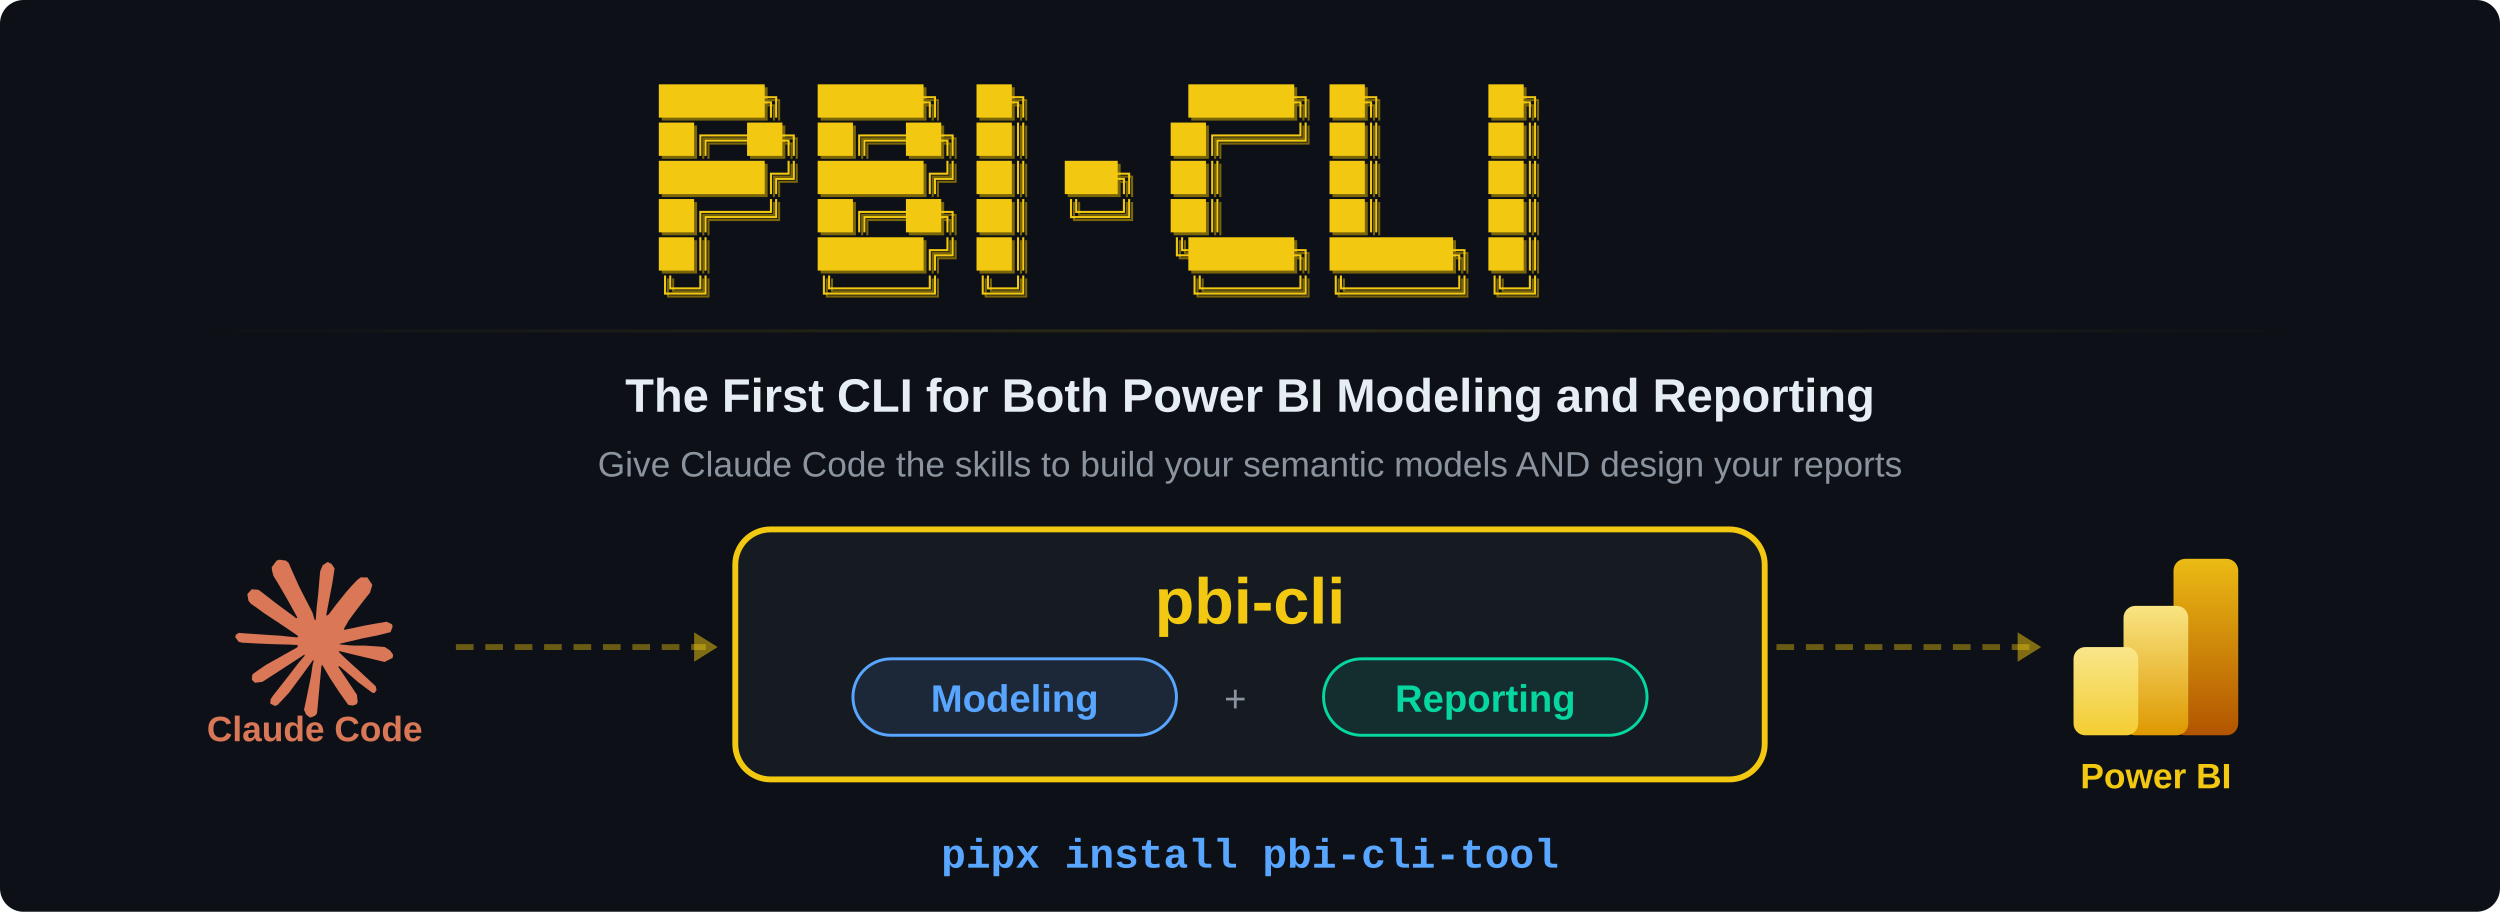
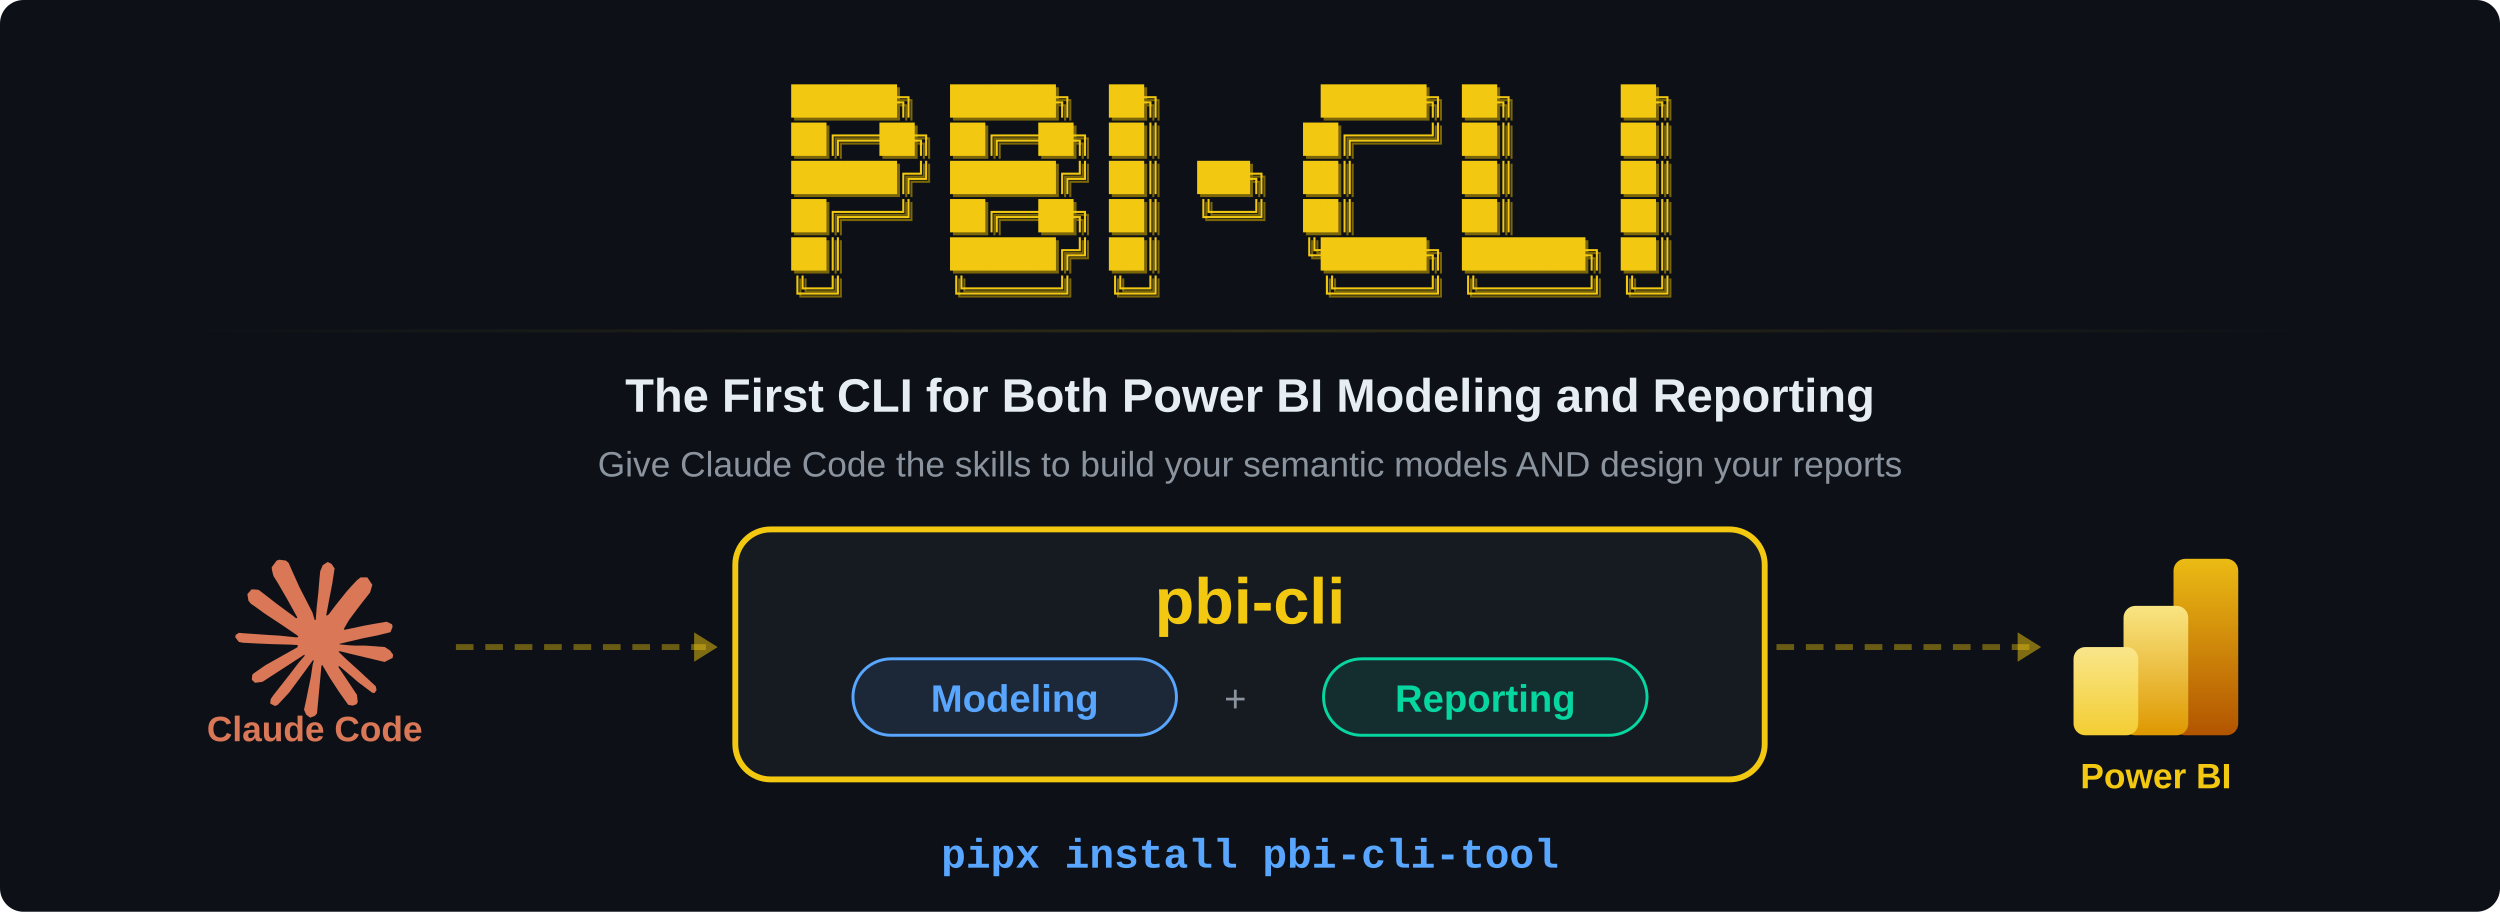
<svg xmlns="http://www.w3.org/2000/svg" width="850" height="310" viewBox="0 0 850 310">
  <defs>
    <linearGradient id="pbi-bar1" x1="50%" y1="0%" x2="50%" y2="100%">
      <stop offset="0%" stop-color="#EBBB14" />
      <stop offset="100%" stop-color="#B25400" />
    </linearGradient>
    <linearGradient id="pbi-bar2" x1="50%" y1="0%" x2="50%" y2="100%">
      <stop offset="0%" stop-color="#F9E583" />
      <stop offset="100%" stop-color="#DE9800" />
    </linearGradient>
    <linearGradient id="pbi-bar3" x1="50%" y1="0%" x2="50%" y2="100%">
      <stop offset="0%" stop-color="#F9E68B" />
      <stop offset="100%" stop-color="#F3CD32" />
    </linearGradient>
    <linearGradient id="glow" x1="0%" y1="0%" x2="100%" y2="0%">
      <stop offset="0%" stop-color="#F2C811" stop-opacity="0" />
      <stop offset="50%" stop-color="#F2C811" stop-opacity="0.15" />
      <stop offset="100%" stop-color="#F2C811" stop-opacity="0" />
    </linearGradient>
  </defs>
  <rect width="100%" height="100%" fill="#0d1117" rx="8" />
  <text font-family="'Courier New', Courier, monospace" font-size="10" fill="#7A6508" xml:space="preserve">
-     <tspan x="225" y="38">██████╗  ██████╗  ██╗         ██████╗ ██╗      ██╗</tspan>
-     <tspan x="225" y="51">██╔══██╗ ██╔══██╗ ██║        ██╔════╝ ██║      ██║</tspan>
-     <tspan x="225" y="64">██████╔╝ ██████╔╝ ██║  ███╗  ██║      ██║      ██║</tspan>
-     <tspan x="225" y="77">██╔═══╝  ██╔══██╗ ██║  ╚══╝  ██║      ██║      ██║</tspan>
-     <tspan x="225" y="90">██║      ██████╔╝ ██║        ╚██████╗ ███████╗ ██║</tspan>
-     <tspan x="225" y="103">╚═╝      ╚═════╝  ╚═╝         ╚═════╝ ╚══════╝ ╚═╝</tspan>
+     <tspan x="270" y="38">██████╗  ██████╗  ██╗         ██████╗ ██╗      ██╗</tspan>
+     <tspan x="270" y="51">██╔══██╗ ██╔══██╗ ██║        ██╔════╝ ██║      ██║</tspan>
+     <tspan x="270" y="64">██████╔╝ ██████╔╝ ██║  ███╗  ██║      ██║      ██║</tspan>
+     <tspan x="270" y="77">██╔═══╝  ██╔══██╗ ██║  ╚══╝  ██║      ██║      ██║</tspan>
+     <tspan x="270" y="90">██║      ██████╔╝ ██║        ╚██████╗ ███████╗ ██║</tspan>
+     <tspan x="270" y="103">╚═╝      ╚═════╝  ╚═╝         ╚═════╝ ╚══════╝ ╚═╝</tspan>
  </text>
  <text font-family="'Courier New', Courier, monospace" font-size="10" fill="#F2C811" xml:space="preserve">
-     <tspan x="224" y="37">██████╗  ██████╗  ██╗         ██████╗ ██╗      ██╗</tspan>
-     <tspan x="224" y="50">██╔══██╗ ██╔══██╗ ██║        ██╔════╝ ██║      ██║</tspan>
-     <tspan x="224" y="63">██████╔╝ ██████╔╝ ██║  ███╗  ██║      ██║      ██║</tspan>
-     <tspan x="224" y="76">██╔═══╝  ██╔══██╗ ██║  ╚══╝  ██║      ██║      ██║</tspan>
-     <tspan x="224" y="89">██║      ██████╔╝ ██║        ╚██████╗ ███████╗ ██║</tspan>
-     <tspan x="224" y="102">╚═╝      ╚═════╝  ╚═╝         ╚═════╝ ╚══════╝ ╚═╝</tspan>
+     <tspan x="269" y="37">██████╗  ██████╗  ██╗         ██████╗ ██╗      ██╗</tspan>
+     <tspan x="269" y="50">██╔══██╗ ██╔══██╗ ██║        ██╔════╝ ██║      ██║</tspan>
+     <tspan x="269" y="63">██████╔╝ ██████╔╝ ██║  ███╗  ██║      ██║      ██║</tspan>
+     <tspan x="269" y="76">██╔═══╝  ██╔══██╗ ██║  ╚══╝  ██║      ██║      ██║</tspan>
+     <tspan x="269" y="89">██║      ██████╔╝ ██║        ╚██████╗ ███████╗ ██║</tspan>
+     <tspan x="269" y="102">╚═╝      ╚═════╝  ╚═╝         ╚═════╝ ╚══════╝ ╚═╝</tspan>
  </text>
  <rect x="60" y="112" width="730" height="1" fill="url(#glow)" />
  <text x="425" y="140" font-family="'Segoe UI', Arial, sans-serif" font-size="16" fill="#e6edf3" text-anchor="middle" font-weight="600">The First CLI for Both Power BI Modeling and Reporting</text>
  <text x="425" y="162" font-family="'Segoe UI', Arial, sans-serif" font-size="12" fill="#8b949e" text-anchor="middle">Give Claude Code the skills to build your semantic models AND design your reports</text>
  <g transform="translate(80, 190) scale(0.045)">
    <path fill="#d97757" d="M 233.96 800.215 L 468.644 668.537 L 472.591 657.101 L 468.644 650.738 L 457.208 650.738 L 417.987 648.322 L 283.893 644.698 L 167.597 639.866 L 54.926 633.826 L 26.577 627.785 L 3.3e-05 592.752 L 2.738 575.275 L 26.577 559.248 L 60.725 562.228 L 136.188 567.383 L 249.423 575.195 L 331.57 580.027 L 453.262 592.671 L 472.591 592.671 L 475.329 584.859 L 468.725 580.027 L 463.571 575.195 L 346.389 495.785 L 219.544 411.866 L 153.101 363.544 L 117.181 339.06 L 99.06 316.107 L 91.248 266.014 L 123.866 230.094 L 167.678 233.074 L 178.873 236.054 L 223.248 270.201 L 318.04 343.57 L 441.826 434.738 L 459.946 449.799 L 467.195 444.644 L 468.081 441.02 L 459.946 427.409 L 392.617 305.718 L 320.779 181.933 L 288.805 130.631 L 280.349 99.866 C 277.369 87.221 275.195 76.591 275.195 63.624 L 312.322 13.208 L 332.859 6.604 L 382.389 13.208 L 403.248 31.329 L 434.014 101.718 L 483.866 212.537 L 561.181 363.221 L 583.812 407.919 L 595.893 449.315 L 600.403 461.96 L 608.215 461.96 L 608.215 454.712 L 614.577 369.826 L 626.336 265.611 L 637.772 131.517 L 641.718 93.745 L 660.403 48.483 L 697.53 24 L 726.524 37.852 L 750.363 72 L 747.06 94.067 L 732.886 186.201 L 705.101 330.524 L 686.98 427.168 L 697.53 427.168 L 709.611 415.087 L 758.497 350.175 L 840.644 247.49 L 876.886 206.738 L 919.168 161.718 L 946.309 140.295 L 997.611 140.295 L 1035.383 196.43 L 1018.47 254.416 L 965.638 321.423 L 921.826 378.202 L 859.007 462.765 L 819.785 530.416 L 823.409 535.812 L 832.752 534.926 L 974.658 504.725 L 1051.329 490.873 L 1142.819 475.168 L 1184.215 494.497 L 1188.725 514.148 L 1172.456 554.336 L 1074.604 578.497 L 959.839 601.45 L 788.94 641.879 L 786.846 643.409 L 789.262 646.389 L 866.255 653.638 L 899.195 655.409 L 979.812 655.409 L 1129.933 666.604 L 1169.154 692.537 L 1192.671 724.269 L 1188.725 748.43 L 1128.322 779.195 L 1046.819 759.866 L 856.591 714.604 L 791.356 698.336 L 782.336 698.336 L 782.336 703.732 L 836.698 756.886 L 936.322 846.846 L 1061.074 962.819 L 1067.436 991.49 L 1051.409 1014.121 L 1034.497 1011.705 L 924.886 929.235 L 882.604 892.108 L 786.846 811.49 L 780.483 811.49 L 780.483 819.946 L 802.55 852.242 L 919.087 1027.409 L 925.128 1081.128 L 916.671 1098.604 L 886.47 1109.154 L 853.289 1103.114 L 785.074 1007.356 L 714.685 899.517 L 657.906 802.872 L 650.98 806.819 L 617.477 1167.705 L 601.772 1186.148 L 565.53 1200 L 535.329 1177.047 L 519.302 1139.92 L 535.329 1066.551 L 554.658 970.792 L 570.362 894.685 L 584.537 800.134 L 592.993 768.725 L 592.43 766.631 L 585.503 767.517 L 514.228 865.369 L 405.826 1011.866 L 320.054 1103.678 L 299.517 1111.812 L 263.92 1093.369 L 267.221 1060.43 L 287.114 1031.114 L 405.826 880.107 L 477.423 786.524 L 523.651 732.483 L 523.329 724.671 L 520.591 724.671 L 205.289 929.396 L 149.154 936.644 L 124.993 914.014 L 127.973 876.886 L 139.409 864.805 L 234.201 799.57 L 233.879 799.893 Z" />
  </g>
  <text x="107" y="252" font-family="'Segoe UI', Arial, sans-serif" font-size="12" fill="#d97757" text-anchor="middle" font-weight="600">Claude Code</text>
  <line x1="155" y1="220" x2="240" y2="220" stroke="#F2C811" stroke-width="2" stroke-dasharray="6,4" stroke-opacity="0.4" />
  <polygon points="244,220 236,215 236,225" fill="#F2C811" fill-opacity="0.5" />
  <rect x="250" y="180" width="350" height="85" rx="12" fill="#161b22" stroke="#F2C811" stroke-width="2" />
  <text x="425" y="212" font-family="'Segoe UI', Arial, sans-serif" font-size="22" fill="#F2C811" text-anchor="middle" font-weight="bold">pbi-cli</text>
  <rect x="290" y="224" width="110" height="26" rx="13" fill="#58a6ff" fill-opacity="0.1" stroke="#58a6ff" stroke-width="1" />
  <text x="345" y="242" font-family="'Segoe UI', Arial, sans-serif" font-size="13" fill="#58a6ff" text-anchor="middle" font-weight="600">Modeling</text>
  <rect x="450" y="224" width="110" height="26" rx="13" fill="#06d6a0" fill-opacity="0.1" stroke="#06d6a0" stroke-width="1" />
  <text x="505" y="242" font-family="'Segoe UI', Arial, sans-serif" font-size="13" fill="#06d6a0" text-anchor="middle" font-weight="600">Reporting</text>
  <text x="420" y="242" font-family="'Segoe UI', Arial, sans-serif" font-size="13" fill="#8b949e" text-anchor="middle">+</text>
  <line x1="604" y1="220" x2="690" y2="220" stroke="#F2C811" stroke-width="2" stroke-dasharray="6,4" stroke-opacity="0.4" />
  <polygon points="694,220 686,215 686,225" fill="#F2C811" fill-opacity="0.5" />
  <g transform="translate(705, 190)">
    <rect x="34" y="0" width="22" height="60" rx="4" fill="url(#pbi-bar1)" />
    <rect x="17" y="16" width="22" height="44" rx="4" fill="url(#pbi-bar2)" />
    <rect x="0" y="30" width="22" height="30" rx="4" fill="url(#pbi-bar3)" />
  </g>
  <text x="733" y="268" font-family="'Segoe UI', Arial, sans-serif" font-size="12" fill="#F2C811" text-anchor="middle" font-weight="600">Power BI</text>
  <text x="425" y="295" font-family="'Courier New', Courier, monospace" font-size="14" fill="#58a6ff" text-anchor="middle" font-weight="bold">pipx install pbi-cli-tool</text>
</svg>
